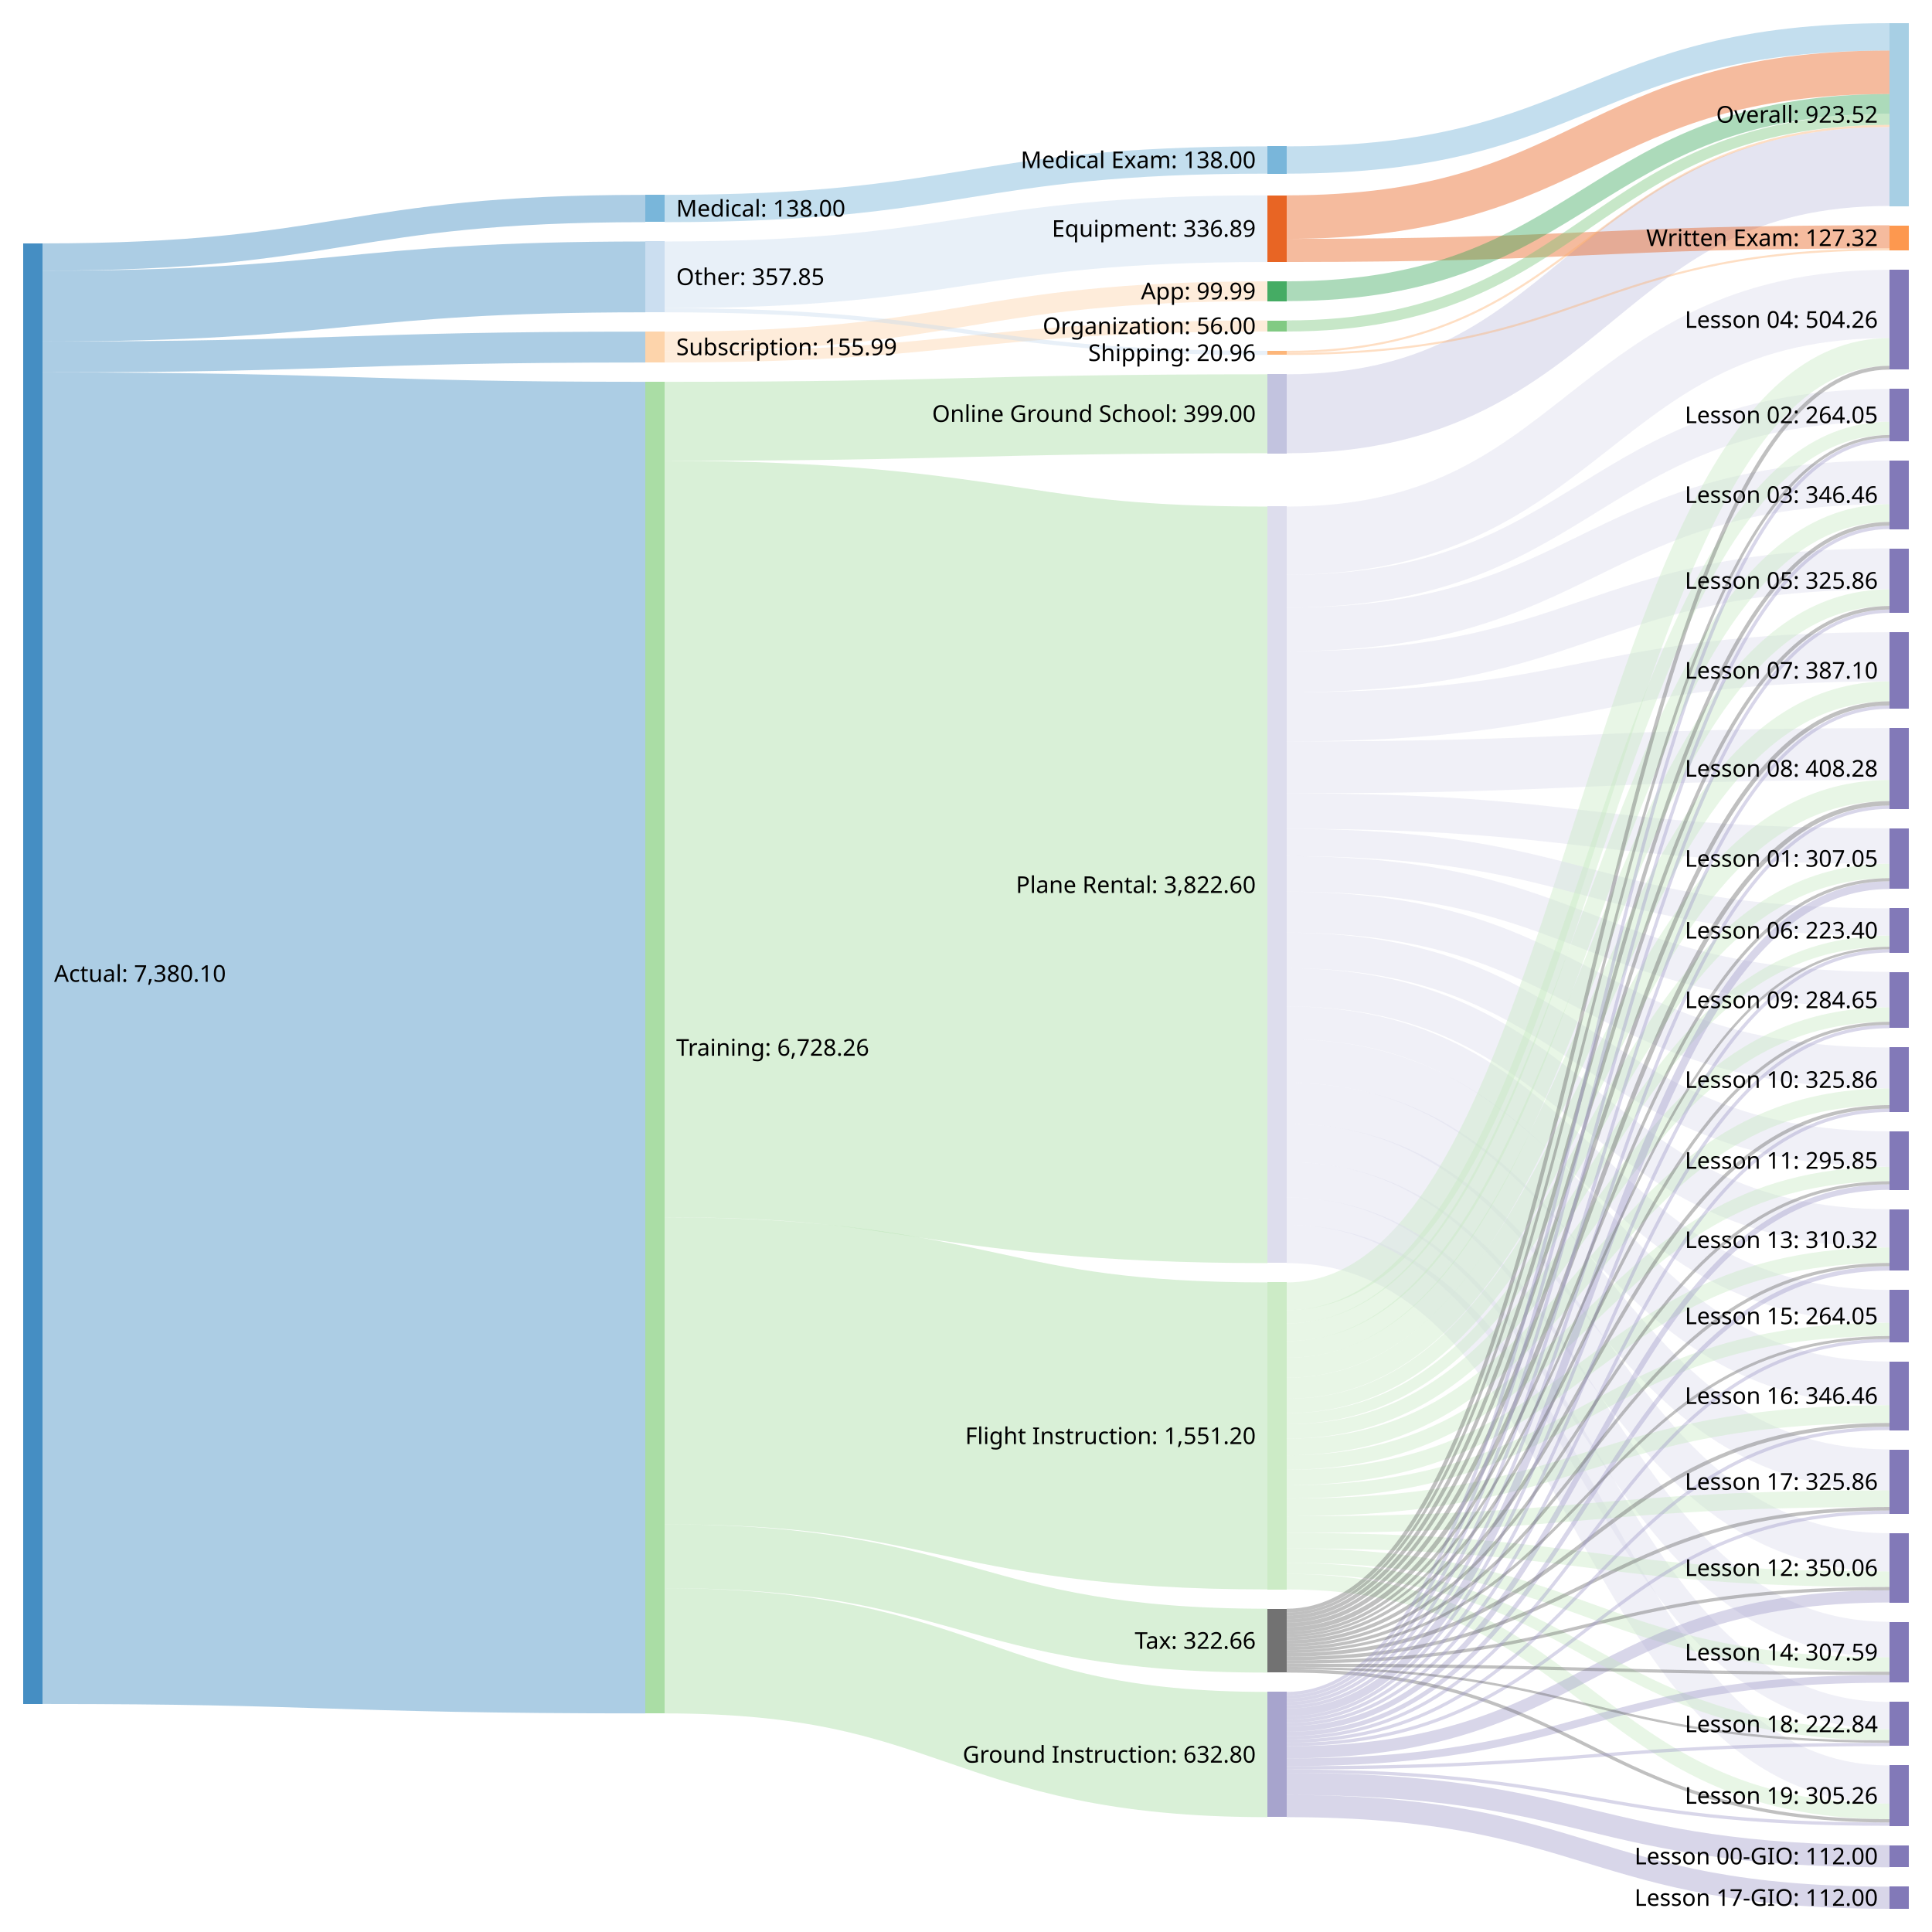
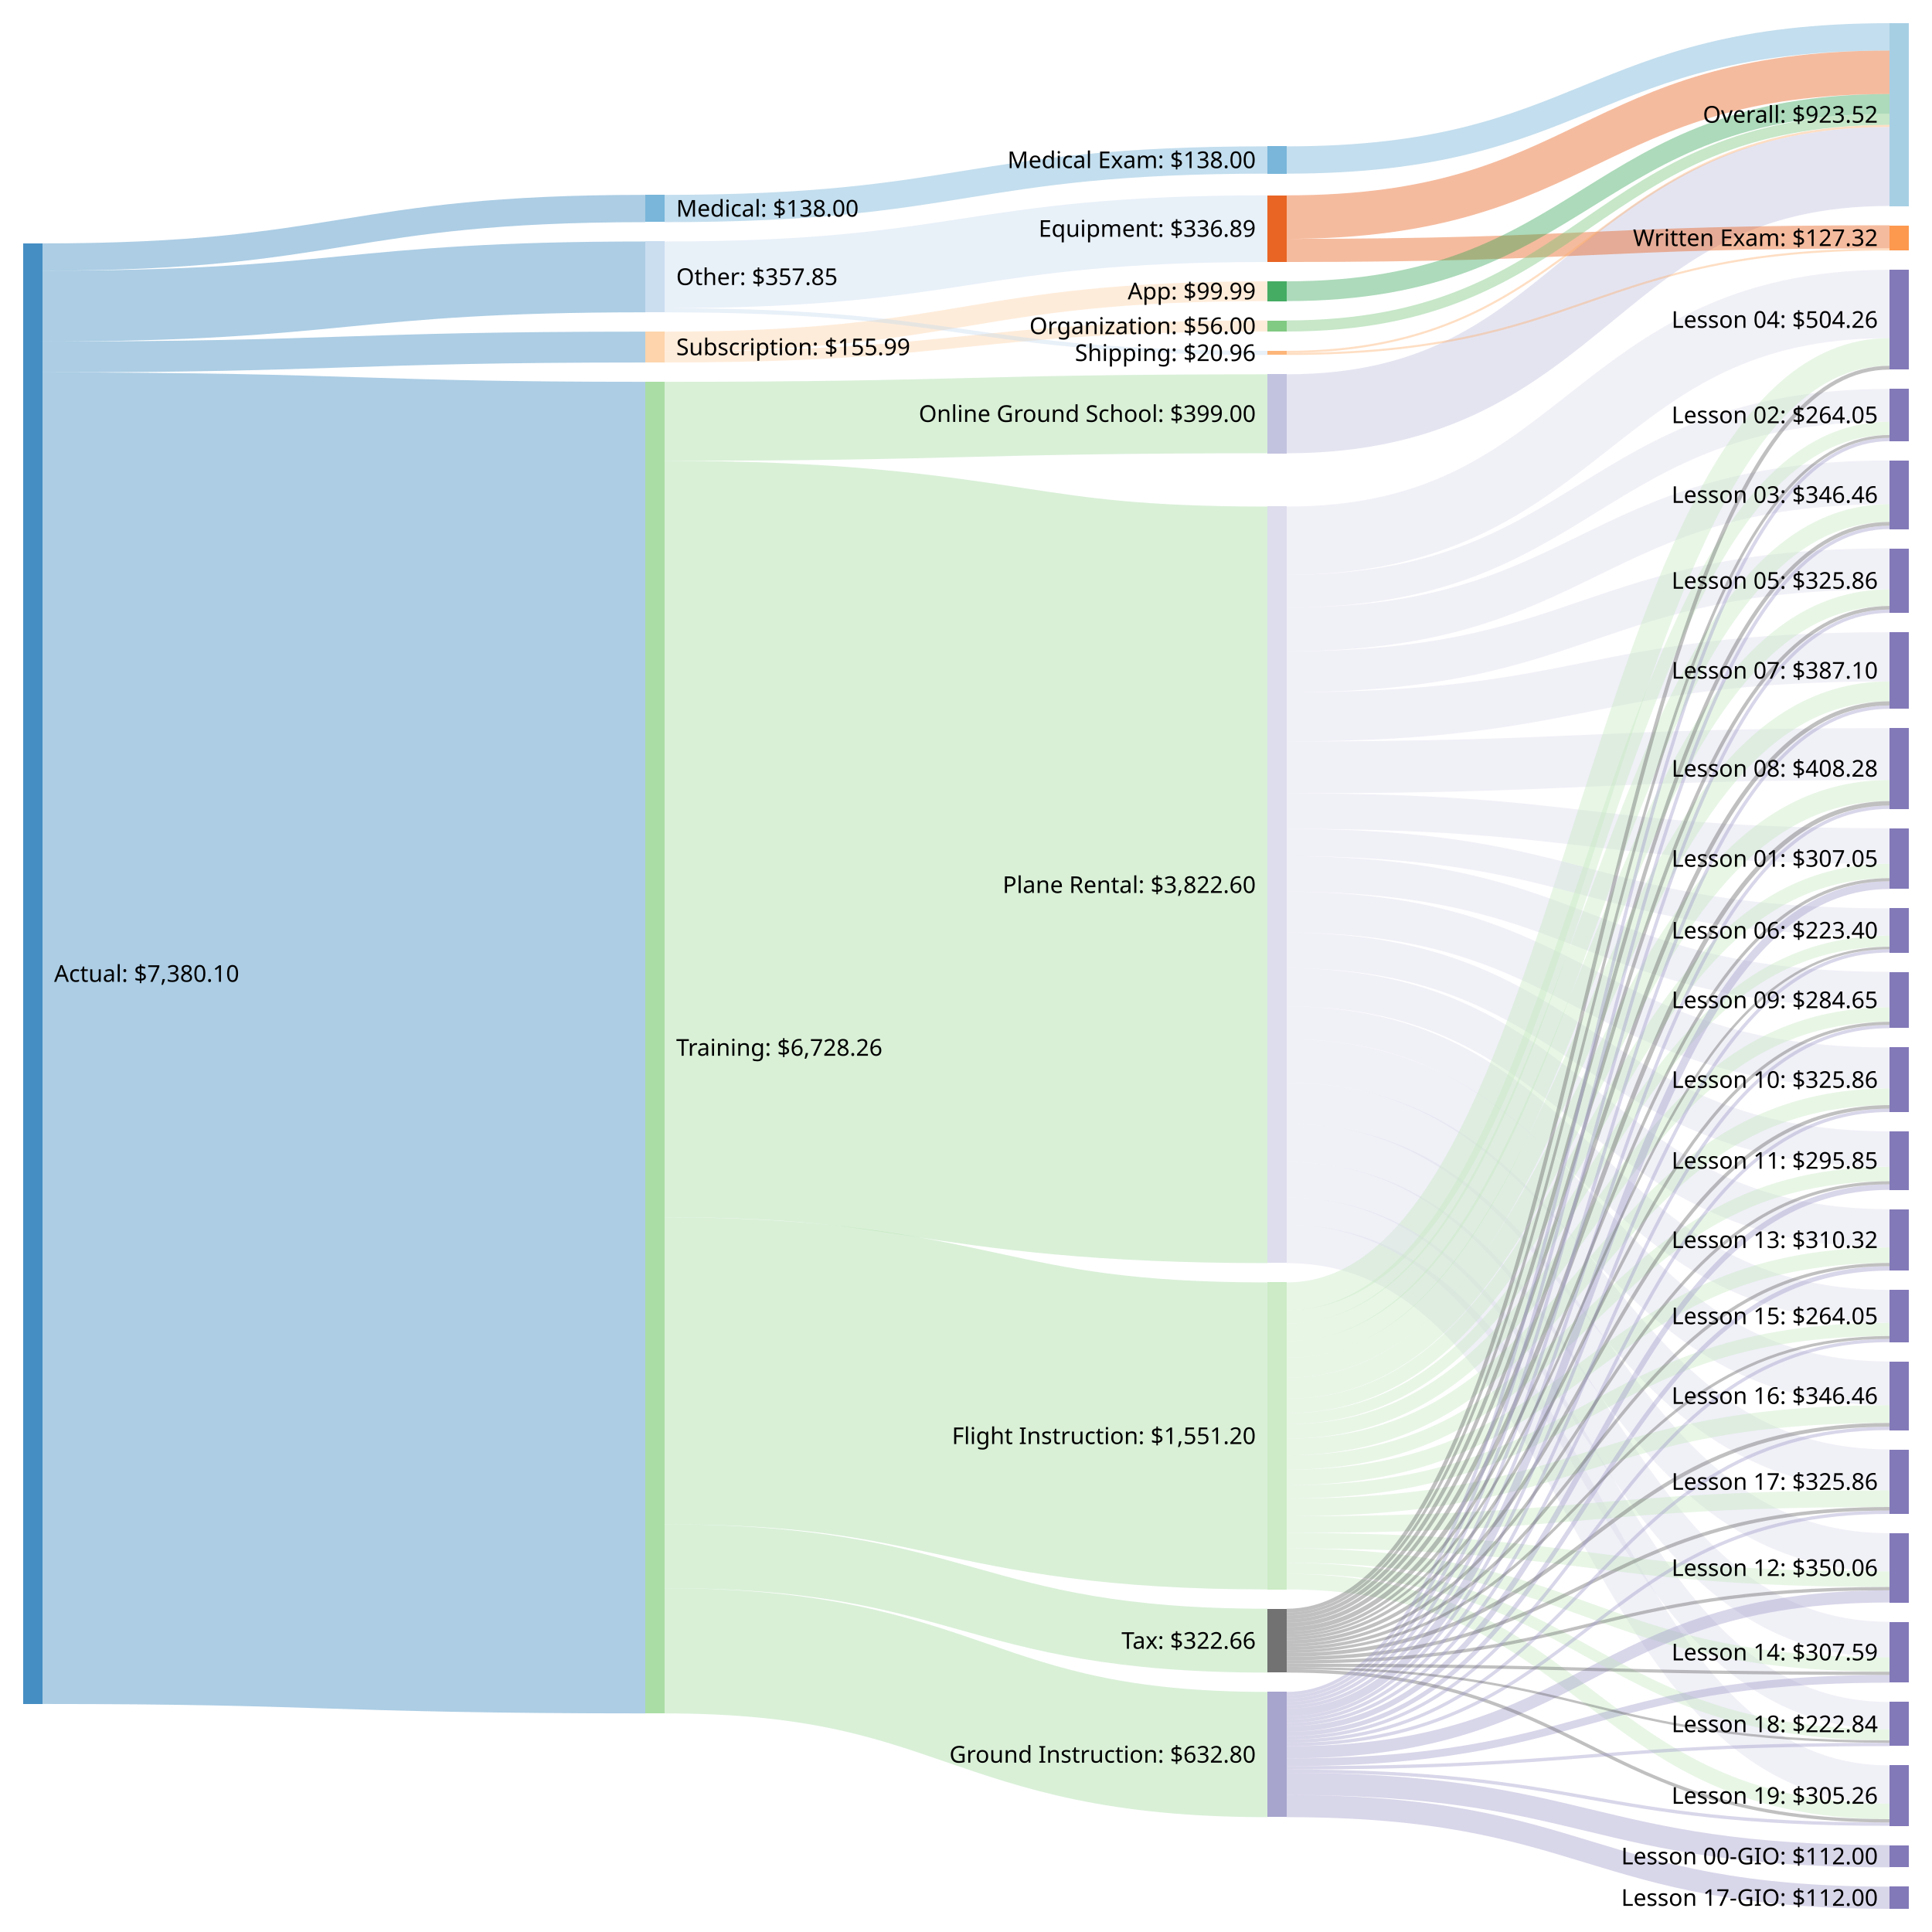
<svg xmlns="http://www.w3.org/2000/svg" id="sankey_svg" height="1000" width="1000" version="1.1">
  <g>
    <rect width="100%" height="100%" fill="rgb(255, 255, 255)" />
    <g transform="translate(12,12)">
      <g>
        <path class="link" d="M10,525.364C166,525.364 166,530.242 322,530.242" style="fill: none; stroke-width: 689.227; stroke: rgb(49, 130, 189); stroke-opacity: 0.4;" />
        <path class="link" d="M332,422.291C488,422.291 488,445.988 644,445.988" style="fill: none; stroke-width: 391.578; stroke: rgb(161, 217, 155); stroke-opacity: 0.4;" />
        <path class="link" d="M332,697.53C488,697.53 488,731.228 644,731.228" style="fill: none; stroke-width: 158.901; stroke: rgb(161, 217, 155); stroke-opacity: 0.4;" />
        <path class="link" d="M332,842.445C488,842.445 488,896.142 644,896.142" style="fill: none; stroke-width: 64.823; stroke: rgb(161, 217, 155); stroke-opacity: 0.4;" />
        <path class="link" d="M332,206.065C488,206.065 488,202.175 644,202.175" style="fill: none; stroke-width: 40.873; stroke: rgb(161, 217, 155); stroke-opacity: 0.4;" />
        <path class="link" d="M654,202.175C810,202.175 810,74.167 966,74.167" style="fill: none; stroke-width: 40.873; stroke: rgb(188, 189, 220); stroke-opacity: 0.4;" />
        <path class="link" d="M10,146.442C166,146.442 166,131.321 322,131.321" style="fill: none; stroke-width: 36.657; stroke: rgb(49, 130, 189); stroke-opacity: 0.4;" />
        <path class="link" d="M654,267.869C810,267.869 810,145.316 966,145.316" style="fill: none; stroke-width: 35.341; stroke: rgb(218, 218, 235); stroke-opacity: 0.4;" />
        <path class="link" d="M332,130.248C488,130.248 488,106.357 644,106.357" style="fill: none; stroke-width: 34.51; stroke: rgb(198, 219, 239); stroke-opacity: 0.4;" />
        <path class="link" d="M332,793.507C488,793.507 488,837.204 644,837.204" style="fill: none; stroke-width: 33.053; stroke: rgb(161, 217, 155); stroke-opacity: 0.4;" />
        <path class="link" d="M654,385.201C810,385.201 810,378.303 966,378.303" style="fill: none; stroke-width: 26.859; stroke: rgb(218, 218, 235); stroke-opacity: 0.4;" />
        <path class="link" d="M654,359.049C810,359.049 810,327.943 966,327.943" style="fill: none; stroke-width: 25.445; stroke: rgb(218, 218, 235); stroke-opacity: 0.4;" />
        <path class="link" d="M654,313.813C810,313.813 810,237.659 966,237.659" style="fill: none; stroke-width: 22.618; stroke: rgb(218, 218, 235); stroke-opacity: 0.4;" />
        <path class="link" d="M654,537.168C810,537.168 810,704.027 966,704.027" style="fill: none; stroke-width: 22.618; stroke: rgb(218, 218, 235); stroke-opacity: 0.4;" />
        <path class="link" d="M654,100.37C810,100.37 810,25.404 966,25.404" style="fill: none; stroke-width: 22.535; stroke: rgb(230, 85, 13); stroke-opacity: 0.4;" />
        <path class="link" d="M654,335.724C810,335.724 810,282.442 966,282.442" style="fill: none; stroke-width: 21.205; stroke: rgb(218, 218, 235); stroke-opacity: 0.4;" />
        <path class="link" d="M654,460.124C810,460.124 810,540.796 966,540.796" style="fill: none; stroke-width: 21.205; stroke: rgb(218, 218, 235); stroke-opacity: 0.4;" />
        <path class="link" d="M654,559.079C810,559.079 810,748.811 966,748.811" style="fill: none; stroke-width: 21.205; stroke: rgb(218, 218, 235); stroke-opacity: 0.4;" />
        <path class="link" d="M654,579.577C810,579.577 810,791.484 966,791.484" style="fill: none; stroke-width: 19.791; stroke: rgb(218, 218, 235); stroke-opacity: 0.4;" />
        <path class="link" d="M654,498.999C810,498.999 810,623.776 966,623.776" style="fill: none; stroke-width: 19.791; stroke: rgb(218, 218, 235); stroke-opacity: 0.4;" />
        <path class="link" d="M654,631.881C810,631.881 810,911.679 966,911.679" style="fill: none; stroke-width: 19.791; stroke: rgb(218, 218, 235); stroke-opacity: 0.4;" />
        <path class="link" d="M654,407.82C810,407.82 810,425.886 966,425.886" style="fill: none; stroke-width: 18.377; stroke: rgb(218, 218, 235); stroke-opacity: 0.4;" />
        <path class="link" d="M654,440.333C810,440.333 810,500.224 966,500.224" style="fill: none; stroke-width: 18.377; stroke: rgb(218, 218, 235); stroke-opacity: 0.4;" />
        <path class="link" d="M654,479.915C810,479.915 810,582.763 966,582.763" style="fill: none; stroke-width: 18.377; stroke: rgb(218, 218, 235); stroke-opacity: 0.4;" />
        <path class="link" d="M654,598.661C810,598.661 810,836.637 966,836.637" style="fill: none; stroke-width: 18.377; stroke: rgb(218, 218, 235); stroke-opacity: 0.4;" />
        <path class="link" d="M654,294.022C810,294.022 810,197.783 966,197.783" style="fill: none; stroke-width: 16.964; stroke: rgb(218, 218, 235); stroke-opacity: 0.4;" />
        <path class="link" d="M654,517.377C810,517.377 810,664.151 966,664.151" style="fill: none; stroke-width: 16.964; stroke: rgb(218, 218, 235); stroke-opacity: 0.4;" />
        <path class="link" d="M10,172.76C166,172.76 166,167.639 322,167.639" style="fill: none; stroke-width: 15.979; stroke: rgb(49, 130, 189); stroke-opacity: 0.4;" />
        <path class="link" d="M654,658.948C810,658.948 810,170.157 966,170.157" style="fill: none; stroke-width: 14.341; stroke: rgb(199, 233, 192); stroke-opacity: 0.4;" />
        <path class="link" d="M10,121.045C166,121.045 166,95.924 322,95.924" style="fill: none; stroke-width: 14.136; stroke: rgb(49, 130, 189); stroke-opacity: 0.4;" />
        <path class="link" d="M332,95.924C488,95.924 488,70.812 644,70.812" style="fill: none; stroke-width: 14.136; stroke: rgb(107, 174, 214); stroke-opacity: 0.4;" />
        <path class="link" d="M654,70.812C810,70.812 810,7.068 966,7.068" style="fill: none; stroke-width: 14.136; stroke: rgb(107, 174, 214); stroke-opacity: 0.4;" />
        <path class="link" d="M654,424.077C810,424.077 810,465.219 966,465.219" style="fill: none; stroke-width: 14.136; stroke: rgb(218, 218, 235); stroke-opacity: 0.4;" />
        <path class="link" d="M654,614.918C810,614.918 810,876.025 966,876.025" style="fill: none; stroke-width: 14.136; stroke: rgb(218, 218, 235); stroke-opacity: 0.4;" />
        <path class="link" d="M654,117.625C810,117.625 810,110.591 966,110.591" style="fill: none; stroke-width: 11.975; stroke: rgb(230, 85, 13); stroke-opacity: 0.4;" />
        <path class="link" d="M654,911.344C810,911.344 810,948.79 966,948.79" style="fill: none; stroke-width: 11.473; stroke: rgb(158, 154, 200); stroke-opacity: 0.4;" />
        <path class="link" d="M654,922.817C810,922.817 810,970.263 966,970.263" style="fill: none; stroke-width: 11.473; stroke: rgb(158, 154, 200); stroke-opacity: 0.4;" />
        <path class="link" d="M654,706.561C810,706.561 810,397.183 966,397.183" style="fill: none; stroke-width: 10.899; stroke: rgb(199, 233, 192); stroke-opacity: 0.4;" />
        <path class="link" d="M654,695.948C810,695.948 810,345.829 966,345.829" style="fill: none; stroke-width: 10.326; stroke: rgb(199, 233, 192); stroke-opacity: 0.4;" />
        <path class="link" d="M332,164.771C488,164.771 488,138.734 644,138.734" style="fill: none; stroke-width: 10.243; stroke: rgb(253, 208, 162); stroke-opacity: 0.4;" />
        <path class="link" d="M654,138.734C810,138.734 810,41.793 966,41.793" style="fill: none; stroke-width: 10.243; stroke: rgb(49, 163, 84); stroke-opacity: 0.4;" />
        <path class="link" d="M654,677.591C810,677.591 810,253.557 966,253.557" style="fill: none; stroke-width: 9.178; stroke: rgb(199, 233, 192); stroke-opacity: 0.4;" />
        <path class="link" d="M654,768.228C810,768.228 810,719.925 966,719.925" style="fill: none; stroke-width: 9.178; stroke: rgb(199, 233, 192); stroke-opacity: 0.4;" />
        <path class="link" d="M654,686.483C810,686.483 810,297.347 966,297.347" style="fill: none; stroke-width: 8.605; stroke: rgb(199, 233, 192); stroke-opacity: 0.4;" />
        <path class="link" d="M654,736.964C810,736.964 810,555.701 966,555.701" style="fill: none; stroke-width: 8.605; stroke: rgb(199, 233, 192); stroke-opacity: 0.4;" />
        <path class="link" d="M654,777.12C810,777.12 810,763.715 966,763.715" style="fill: none; stroke-width: 8.605; stroke: rgb(199, 233, 192); stroke-opacity: 0.4;" />
        <path class="link" d="M654,785.438C810,785.438 810,805.395 966,805.395" style="fill: none; stroke-width: 8.031; stroke: rgb(199, 233, 192); stroke-opacity: 0.4;" />
        <path class="link" d="M654,752.74C810,752.74 810,637.687 966,637.687" style="fill: none; stroke-width: 8.031; stroke: rgb(199, 233, 192); stroke-opacity: 0.4;" />
        <path class="link" d="M654,806.663C810,806.663 810,925.59 966,925.59" style="fill: none; stroke-width: 8.031; stroke: rgb(199, 233, 192); stroke-opacity: 0.4;" />
        <path class="link" d="M654,715.739C810,715.739 810,438.803 966,438.803" style="fill: none; stroke-width: 7.457; stroke: rgb(199, 233, 192); stroke-opacity: 0.4;" />
        <path class="link" d="M654,728.933C810,728.933 810,513.141 966,513.141" style="fill: none; stroke-width: 7.457; stroke: rgb(199, 233, 192); stroke-opacity: 0.4;" />
        <path class="link" d="M654,744.995C810,744.995 810,595.68 966,595.68" style="fill: none; stroke-width: 7.457; stroke: rgb(199, 233, 192); stroke-opacity: 0.4;" />
        <path class="link" d="M654,793.182C810,793.182 810,849.554 966,849.554" style="fill: none; stroke-width: 7.457; stroke: rgb(199, 233, 192); stroke-opacity: 0.4;" />
        <path class="link" d="M654,669.56C810,669.56 810,209.706 966,209.706" style="fill: none; stroke-width: 6.884; stroke: rgb(199, 233, 192); stroke-opacity: 0.4;" />
        <path class="link" d="M654,760.197C810,760.197 810,676.075 966,676.075" style="fill: none; stroke-width: 6.884; stroke: rgb(199, 233, 192); stroke-opacity: 0.4;" />
        <path class="link" d="M654,894.995C810,894.995 810,814.293 966,814.293" style="fill: none; stroke-width: 6.31; stroke: rgb(158, 154, 200); stroke-opacity: 0.4;" />
        <path class="link" d="M332,172.761C488,172.761 488,156.723 644,156.723" style="fill: none; stroke-width: 5.737; stroke: rgb(253, 208, 162); stroke-opacity: 0.4;" />
        <path class="link" d="M654,156.723C810,156.723 810,49.783 966,49.783" style="fill: none; stroke-width: 5.737; stroke: rgb(116, 196, 118); stroke-opacity: 0.4;" />
        <path class="link" d="M654,722.336C810,722.336 810,475.155 966,475.155" style="fill: none; stroke-width: 5.737; stroke: rgb(199, 233, 192); stroke-opacity: 0.4;" />
        <path class="link" d="M654,799.779C810,799.779 810,885.961 966,885.961" style="fill: none; stroke-width: 5.737; stroke: rgb(199, 233, 192); stroke-opacity: 0.4;" />
        <path class="link" d="M654,874.343C810,874.343 810,446.143 966,446.143" style="fill: none; stroke-width: 4.016; stroke: rgb(158, 154, 200); stroke-opacity: 0.4;" />
        <path class="link" d="M654,900.158C810,900.158 810,856.949 966,856.949" style="fill: none; stroke-width: 4.016; stroke: rgb(158, 154, 200); stroke-opacity: 0.4;" />
        <path class="link" d="M654,882.948C810,882.948 810,602.446 966,602.446" style="fill: none; stroke-width: 2.868; stroke: rgb(158, 154, 200); stroke-opacity: 0.4;" />
        <path class="link" d="M654,831.288C810,831.288 810,403.804 966,403.804" style="fill: none; stroke-width: 2.344; stroke: rgb(99, 99, 99); stroke-opacity: 0.4;" />
        <path class="link" d="M654,885.529C810,885.529 810,644.522 966,644.522" style="fill: none; stroke-width: 2.295; stroke: rgb(158, 154, 200); stroke-opacity: 0.4;" />
        <path class="link" d="M654,829.035C810,829.035 810,352.072 966,352.072" style="fill: none; stroke-width: 2.161; stroke: rgb(99, 99, 99); stroke-opacity: 0.4;" />
        <path class="link" d="M332,148.576C488,148.576 488,170.665 644,170.665" style="fill: none; stroke-width: 2.147; stroke: rgb(198, 219, 239); stroke-opacity: 0.4;" />
        <path class="link" d="M654,825.118C810,825.118 810,259.133 966,259.133" style="fill: none; stroke-width: 1.973; stroke: rgb(99, 99, 99); stroke-opacity: 0.4;" />
        <path class="link" d="M654,821.665C810,821.665 810,178.314 966,178.314" style="fill: none; stroke-width: 1.973; stroke: rgb(99, 99, 99); stroke-opacity: 0.4;" />
        <path class="link" d="M654,844.548C810,844.548 810,725.501 966,725.501" style="fill: none; stroke-width: 1.973; stroke: rgb(99, 99, 99); stroke-opacity: 0.4;" />
        <path class="link" d="M654,827.029C810,827.029 810,302.574 966,302.574" style="fill: none; stroke-width: 1.85; stroke: rgb(99, 99, 99); stroke-opacity: 0.4;" />
        <path class="link" d="M654,837.882C810,837.882 810,560.928 966,560.928" style="fill: none; stroke-width: 1.85; stroke: rgb(99, 99, 99); stroke-opacity: 0.4;" />
        <path class="link" d="M654,846.46C810,846.46 810,768.943 966,768.943" style="fill: none; stroke-width: 1.85; stroke: rgb(99, 99, 99); stroke-opacity: 0.4;" />
        <path class="link" d="M654,848.248C810,848.248 810,810.274 966,810.274" style="fill: none; stroke-width: 1.727; stroke: rgb(99, 99, 99); stroke-opacity: 0.4;" />
        <path class="link" d="M654,852.867C810,852.867 810,930.469 966,930.469" style="fill: none; stroke-width: 1.727; stroke: rgb(99, 99, 99); stroke-opacity: 0.4;" />
        <path class="link" d="M654,864.591C810,864.591 810,215.489 966,215.489" style="fill: none; stroke-width: 1.721; stroke: rgb(158, 154, 200); stroke-opacity: 0.4;" />
        <path class="link" d="M654,866.312C810,866.312 810,260.979 966,260.979" style="fill: none; stroke-width: 1.721; stroke: rgb(158, 154, 200); stroke-opacity: 0.4;" />
        <path class="link" d="M654,868.033C810,868.033 810,304.36 966,304.36" style="fill: none; stroke-width: 1.721; stroke: rgb(158, 154, 200); stroke-opacity: 0.4;" />
        <path class="link" d="M654,877.212C810,877.212 810,480.175 966,480.175" style="fill: none; stroke-width: 1.721; stroke: rgb(158, 154, 200); stroke-opacity: 0.4;" />
        <path class="link" d="M654,869.754C810,869.754 810,354.013 966,354.013" style="fill: none; stroke-width: 1.721; stroke: rgb(158, 154, 200); stroke-opacity: 0.4;" />
        <path class="link" d="M654,871.475C810,871.475 810,405.837 966,405.837" style="fill: none; stroke-width: 1.721; stroke: rgb(158, 154, 200); stroke-opacity: 0.4;" />
        <path class="link" d="M654,878.933C810,878.933 810,519.334 966,519.334" style="fill: none; stroke-width: 1.721; stroke: rgb(158, 154, 200); stroke-opacity: 0.4;" />
        <path class="link" d="M654,880.653C810,880.653 810,562.714 966,562.714" style="fill: none; stroke-width: 1.721; stroke: rgb(158, 154, 200); stroke-opacity: 0.4;" />
        <path class="link" d="M654,887.537C810,887.537 810,681.857 966,681.857" style="fill: none; stroke-width: 1.721; stroke: rgb(158, 154, 200); stroke-opacity: 0.4;" />
        <path class="link" d="M654,889.258C810,889.258 810,727.348 966,727.348" style="fill: none; stroke-width: 1.721; stroke: rgb(158, 154, 200); stroke-opacity: 0.4;" />
        <path class="link" d="M654,890.979C810,890.979 810,770.728 966,770.728" style="fill: none; stroke-width: 1.721; stroke: rgb(158, 154, 200); stroke-opacity: 0.4;" />
        <path class="link" d="M654,903.026C810,903.026 810,890.923 966,890.923" style="fill: none; stroke-width: 1.721; stroke: rgb(158, 154, 200); stroke-opacity: 0.4;" />
        <path class="link" d="M654,904.747C810,904.747 810,932.193 966,932.193" style="fill: none; stroke-width: 1.721; stroke: rgb(158, 154, 200); stroke-opacity: 0.4;" />
        <path class="link" d="M654,841.246C810,841.246 810,642.539 966,642.539" style="fill: none; stroke-width: 1.672; stroke: rgb(99, 99, 99); stroke-opacity: 0.4;" />
        <path class="link" d="M654,849.941C810,849.941 810,854.112 966,854.112" style="fill: none; stroke-width: 1.658; stroke: rgb(99, 99, 99); stroke-opacity: 0.4;" />
        <path class="link" d="M654,833.261C810,833.261 810,443.333 966,443.333" style="fill: none; stroke-width: 1.603; stroke: rgb(99, 99, 99); stroke-opacity: 0.4;" />
        <path class="link" d="M654,836.155C810,836.155 810,517.672 966,517.672" style="fill: none; stroke-width: 1.603; stroke: rgb(99, 99, 99); stroke-opacity: 0.4;" />
        <path class="link" d="M654,839.608C810,839.608 810,600.211 966,600.211" style="fill: none; stroke-width: 1.603; stroke: rgb(99, 99, 99); stroke-opacity: 0.4;" />
        <path class="link" d="M654,823.391C810,823.391 810,213.888 966,213.888" style="fill: none; stroke-width: 1.48; stroke: rgb(99, 99, 99); stroke-opacity: 0.4;" />
        <path class="link" d="M654,842.822C810,842.822 810,680.257 966,680.257" style="fill: none; stroke-width: 1.48; stroke: rgb(99, 99, 99); stroke-opacity: 0.4;" />
        <path class="link" d="M654,834.708C810,834.708 810,478.669 966,478.669" style="fill: none; stroke-width: 1.291; stroke: rgb(99, 99, 99); stroke-opacity: 0.4;" />
        <path class="link" d="M654,851.387C810,851.387 810,889.446 966,889.446" style="fill: none; stroke-width: 1.233; stroke: rgb(99, 99, 99); stroke-opacity: 0.4;" />
        <path class="link" d="M654,170.131C810,170.131 810,53.191 966,53.191" style="fill: none; stroke-width: 1.08; stroke: rgb(253, 174, 107); stroke-opacity: 0.4;" />
        <path class="link" d="M654,171.205C810,171.205 810,117.112 966,117.112" style="fill: none; stroke-width: 1.067; stroke: rgb(253, 174, 107); stroke-opacity: 0.4;" />
      </g>
      <g>
        <g class="node" transform="translate(0,113.9771)">
          <rect height="756" width="10" id="r0" shape-rendering="crispEdges" style="fill: rgb(49, 130, 189); fill-opacity: 0.9; stroke-width: 0; stroke: rgb(24, 63, 92);" />
-           <text x="16" y="378" dy=".35em" text-anchor="start" style="stroke-width: 0; font-family: sans-serif; font-size: 12px; font-weight: 400; fill: rgb(0, 0, 0);">Actual: 7,380.10</text>
+           <text x="16" y="378" dy=".35em" text-anchor="start" style="stroke-width: 0; font-family: sans-serif; font-size: 12px; font-weight: 400; fill: rgb(0, 0, 0);">Actual: $7,380.10</text>
        </g>
        <g class="node" transform="translate(322,88.85602)">
          <rect height="14.136" width="10" id="r1" shape-rendering="crispEdges" style="fill: rgb(107, 174, 214); fill-opacity: 0.9; stroke-width: 0; stroke: rgb(52, 85, 104);" />
-           <text x="16" y="7.068" dy=".35em" text-anchor="start" style="stroke-width: 0; font-family: sans-serif; font-size: 12px; font-weight: 400; fill: rgb(0, 0, 0);">Medical: 138.00</text>
+           <text x="16" y="7.068" dy=".35em" text-anchor="start" style="stroke-width: 0; font-family: sans-serif; font-size: 12px; font-weight: 400; fill: rgb(0, 0, 0);">Medical: $138.00</text>
        </g>
        <g class="node" transform="translate(644,63.74354)">
          <rect height="14.136" width="10" id="r2" shape-rendering="crispEdges" style="fill: rgb(107, 174, 214); fill-opacity: 0.9; stroke-width: 0; stroke: rgb(52, 85, 104);" />
-           <text x="-6" y="7.068" dy=".35em" text-anchor="end" style="stroke-width: 0; font-family: sans-serif; font-size: 12px; font-weight: 400; fill: rgb(0, 0, 0);">Medical Exam: 138.00</text>
+           <text x="-6" y="7.068" dy=".35em" text-anchor="end" style="stroke-width: 0; font-family: sans-serif; font-size: 12px; font-weight: 400; fill: rgb(0, 0, 0);">Medical Exam: $138.00</text>
        </g>
        <g class="node" transform="translate(966,7.105427357601002e-14)">
          <rect height="94.603" width="10" id="r3" shape-rendering="crispEdges" style="fill: rgb(158, 202, 225); fill-opacity: 0.9; stroke-width: 0; stroke: rgb(77, 98, 110);" />
-           <text x="-6" y="47.302" dy=".35em" text-anchor="end" style="stroke-width: 0; font-family: sans-serif; font-size: 12px; font-weight: 400; fill: rgb(0, 0, 0);">Overall: 923.52</text>
+           <text x="-6" y="47.302" dy=".35em" text-anchor="end" style="stroke-width: 0; font-family: sans-serif; font-size: 12px; font-weight: 400; fill: rgb(0, 0, 0);">Overall: $923.52</text>
        </g>
        <g class="node" transform="translate(322,112.9924)">
          <rect height="36.657" width="10" id="r4" shape-rendering="crispEdges" style="fill: rgb(198, 219, 239); fill-opacity: 0.9; stroke-width: 0; stroke: rgb(97, 107, 117);" />
-           <text x="16" y="18.329" dy=".35em" text-anchor="start" style="stroke-width: 0; font-family: sans-serif; font-size: 12px; font-weight: 400; fill: rgb(0, 0, 0);">Other: 357.85</text>
+           <text x="16" y="18.329" dy=".35em" text-anchor="start" style="stroke-width: 0; font-family: sans-serif; font-size: 12px; font-weight: 400; fill: rgb(0, 0, 0);">Other: $357.85</text>
        </g>
        <g class="node" transform="translate(644,89.10215)">
          <rect height="34.51" width="10" id="r5" shape-rendering="crispEdges" style="fill: rgb(230, 85, 13); fill-opacity: 0.9; stroke-width: 0; stroke: rgb(112, 41, 6);" />
-           <text x="-6" y="17.255" dy=".35em" text-anchor="end" style="stroke-width: 0; font-family: sans-serif; font-size: 12px; font-weight: 400; fill: rgb(0, 0, 0);">Equipment: 336.89</text>
+           <text x="-6" y="17.255" dy=".35em" text-anchor="end" style="stroke-width: 0; font-family: sans-serif; font-size: 12px; font-weight: 400; fill: rgb(0, 0, 0);">Equipment: $336.89</text>
        </g>
        <g class="node" transform="translate(966,104.6032)">
          <rect height="13.042" width="10" id="r6" shape-rendering="crispEdges" style="fill: rgb(253, 141, 60); fill-opacity: 0.9; stroke-width: 0; stroke: rgb(123, 69, 29);" />
-           <text x="-6" y="6.521" dy=".35em" text-anchor="end" style="stroke-width: 0; font-family: sans-serif; font-size: 12px; font-weight: 400; fill: rgb(0, 0, 0);">Written Exam: 127.32</text>
+           <text x="-6" y="6.521" dy=".35em" text-anchor="end" style="stroke-width: 0; font-family: sans-serif; font-size: 12px; font-weight: 400; fill: rgb(0, 0, 0);">Written Exam: $127.32</text>
        </g>
        <g class="node" transform="translate(644,169.5916)">
          <rect height="2.147" width="10" id="r7" shape-rendering="crispEdges" style="fill: rgb(253, 174, 107); fill-opacity: 0.9; stroke-width: 0; stroke: rgb(123, 85, 52);" />
-           <text x="-6" y="1.074" dy=".35em" text-anchor="end" style="stroke-width: 0; font-family: sans-serif; font-size: 12px; font-weight: 400; fill: rgb(0, 0, 0);">Shipping: 20.96</text>
+           <text x="-6" y="1.074" dy=".35em" text-anchor="end" style="stroke-width: 0; font-family: sans-serif; font-size: 12px; font-weight: 400; fill: rgb(0, 0, 0);">Shipping: $20.96</text>
        </g>
        <g class="node" transform="translate(322,159.6497)">
          <rect height="15.979" width="10" id="r8" shape-rendering="crispEdges" style="fill: rgb(253, 208, 162); fill-opacity: 0.9; stroke-width: 0; stroke: rgb(123, 101, 79);" />
-           <text x="16" y="7.99" dy=".35em" text-anchor="start" style="stroke-width: 0; font-family: sans-serif; font-size: 12px; font-weight: 400; fill: rgb(0, 0, 0);">Subscription: 155.99</text>
+           <text x="16" y="7.99" dy=".35em" text-anchor="start" style="stroke-width: 0; font-family: sans-serif; font-size: 12px; font-weight: 400; fill: rgb(0, 0, 0);">Subscription: $155.99</text>
        </g>
        <g class="node" transform="translate(644,133.6124)">
          <rect height="10.243" width="10" id="r9" shape-rendering="crispEdges" style="fill: rgb(49, 163, 84); fill-opacity: 0.9; stroke-width: 0; stroke: rgb(24, 79, 41);" />
-           <text x="-6" y="5.121" dy=".35em" text-anchor="end" style="stroke-width: 0; font-family: sans-serif; font-size: 12px; font-weight: 400; fill: rgb(0, 0, 0);">App: 99.99</text>
+           <text x="-6" y="5.121" dy=".35em" text-anchor="end" style="stroke-width: 0; font-family: sans-serif; font-size: 12px; font-weight: 400; fill: rgb(0, 0, 0);">App: $99.99</text>
        </g>
        <g class="node" transform="translate(644,153.8551)">
          <rect height="5.737" width="10" id="r10" shape-rendering="crispEdges" style="fill: rgb(116, 196, 118); fill-opacity: 0.9; stroke-width: 0; stroke: rgb(56, 96, 57);" />
-           <text x="-6" y="2.868" dy=".35em" text-anchor="end" style="stroke-width: 0; font-family: sans-serif; font-size: 12px; font-weight: 400; fill: rgb(0, 0, 0);">Organization: 56.00</text>
+           <text x="-6" y="2.868" dy=".35em" text-anchor="end" style="stroke-width: 0; font-family: sans-serif; font-size: 12px; font-weight: 400; fill: rgb(0, 0, 0);">Organization: $56.00</text>
        </g>
        <g class="node" transform="translate(322,185.629)">
          <rect height="689.227" width="10" id="r11" shape-rendering="crispEdges" style="fill: rgb(161, 217, 155); fill-opacity: 0.9; stroke-width: 0; stroke: rgb(78, 106, 75);" />
-           <text x="16" y="344.614" dy=".35em" text-anchor="start" style="stroke-width: 0; font-family: sans-serif; font-size: 12px; font-weight: 400; fill: rgb(0, 0, 0);">Training: 6,728.26</text>
+           <text x="16" y="344.614" dy=".35em" text-anchor="start" style="stroke-width: 0; font-family: sans-serif; font-size: 12px; font-weight: 400; fill: rgb(0, 0, 0);">Training: $6,728.26</text>
        </g>
        <g class="node" transform="translate(644,651.777)">
          <rect height="158.901" width="10" id="r12" shape-rendering="crispEdges" style="fill: rgb(199, 233, 192); fill-opacity: 0.9; stroke-width: 0; stroke: rgb(97, 114, 94);" />
-           <text x="-6" y="79.451" dy=".35em" text-anchor="end" style="stroke-width: 0; font-family: sans-serif; font-size: 12px; font-weight: 400; fill: rgb(0, 0, 0);">Flight Instruction: 1,551.20</text>
+           <text x="-6" y="79.451" dy=".35em" text-anchor="end" style="stroke-width: 0; font-family: sans-serif; font-size: 12px; font-weight: 400; fill: rgb(0, 0, 0);">Flight Instruction: $1,551.20</text>
        </g>
        <g class="node" transform="translate(966,416.6971)">
          <rect height="31.453" width="10" id="r13" shape-rendering="crispEdges" style="fill: rgb(117, 107, 177); fill-opacity: 0.9; stroke-width: 0; stroke: rgb(57, 52, 86);" />
-           <text x="-6" y="15.727" dy=".35em" text-anchor="end" style="stroke-width: 0; font-family: sans-serif; font-size: 12px; font-weight: 400; fill: rgb(0, 0, 0);">Lesson 01: 307.05</text>
+           <text x="-6" y="15.727" dy=".35em" text-anchor="end" style="stroke-width: 0; font-family: sans-serif; font-size: 12px; font-weight: 400; fill: rgb(0, 0, 0);">Lesson 01: $307.05</text>
        </g>
        <g class="node" transform="translate(966,189.3008)">
          <rect height="27.049" width="10" id="r14" shape-rendering="crispEdges" style="fill: rgb(117, 107, 177); fill-opacity: 0.9; stroke-width: 0; stroke: rgb(57, 52, 86);" />
-           <text x="-6" y="13.524" dy=".35em" text-anchor="end" style="stroke-width: 0; font-family: sans-serif; font-size: 12px; font-weight: 400; fill: rgb(0, 0, 0);">Lesson 02: 264.05</text>
+           <text x="-6" y="13.524" dy=".35em" text-anchor="end" style="stroke-width: 0; font-family: sans-serif; font-size: 12px; font-weight: 400; fill: rgb(0, 0, 0);">Lesson 02: $264.05</text>
        </g>
        <g class="node" transform="translate(966,226.3494)">
          <rect height="35.491" width="10" id="r15" shape-rendering="crispEdges" style="fill: rgb(117, 107, 177); fill-opacity: 0.9; stroke-width: 0; stroke: rgb(57, 52, 86);" />
-           <text x="-6" y="17.745" dy=".35em" text-anchor="end" style="stroke-width: 0; font-family: sans-serif; font-size: 12px; font-weight: 400; fill: rgb(0, 0, 0);">Lesson 03: 346.46</text>
+           <text x="-6" y="17.745" dy=".35em" text-anchor="end" style="stroke-width: 0; font-family: sans-serif; font-size: 12px; font-weight: 400; fill: rgb(0, 0, 0);">Lesson 03: $346.46</text>
        </g>
        <g class="node" transform="translate(966,127.6456)">
          <rect height="51.655" width="10" id="r16" shape-rendering="crispEdges" style="fill: rgb(117, 107, 177); fill-opacity: 0.9; stroke-width: 0; stroke: rgb(57, 52, 86);" />
-           <text x="-6" y="25.828" dy=".35em" text-anchor="end" style="stroke-width: 0; font-family: sans-serif; font-size: 12px; font-weight: 400; fill: rgb(0, 0, 0);">Lesson 04: 504.26</text>
+           <text x="-6" y="25.828" dy=".35em" text-anchor="end" style="stroke-width: 0; font-family: sans-serif; font-size: 12px; font-weight: 400; fill: rgb(0, 0, 0);">Lesson 04: $504.26</text>
        </g>
        <g class="node" transform="translate(966,271.84)">
          <rect height="33.38" width="10" id="r17" shape-rendering="crispEdges" style="fill: rgb(117, 107, 177); fill-opacity: 0.9; stroke-width: 0; stroke: rgb(57, 52, 86);" />
-           <text x="-6" y="16.69" dy=".35em" text-anchor="end" style="stroke-width: 0; font-family: sans-serif; font-size: 12px; font-weight: 400; fill: rgb(0, 0, 0);">Lesson 05: 325.86</text>
+           <text x="-6" y="16.69" dy=".35em" text-anchor="end" style="stroke-width: 0; font-family: sans-serif; font-size: 12px; font-weight: 400; fill: rgb(0, 0, 0);">Lesson 05: $325.86</text>
        </g>
        <g class="node" transform="translate(966,458.1506)">
          <rect height="22.885" width="10" id="r18" shape-rendering="crispEdges" style="fill: rgb(117, 107, 177); fill-opacity: 0.9; stroke-width: 0; stroke: rgb(57, 52, 86);" />
-           <text x="-6" y="11.442" dy=".35em" text-anchor="end" style="stroke-width: 0; font-family: sans-serif; font-size: 12px; font-weight: 400; fill: rgb(0, 0, 0);">Lesson 06: 223.40</text>
+           <text x="-6" y="11.442" dy=".35em" text-anchor="end" style="stroke-width: 0; font-family: sans-serif; font-size: 12px; font-weight: 400; fill: rgb(0, 0, 0);">Lesson 06: $223.40</text>
        </g>
        <g class="node" transform="translate(966,315.2203)">
          <rect height="39.654" width="10" id="r19" shape-rendering="crispEdges" style="fill: rgb(117, 107, 177); fill-opacity: 0.9; stroke-width: 0; stroke: rgb(57, 52, 86);" />
-           <text x="-6" y="19.827" dy=".35em" text-anchor="end" style="stroke-width: 0; font-family: sans-serif; font-size: 12px; font-weight: 400; fill: rgb(0, 0, 0);">Lesson 07: 387.10</text>
+           <text x="-6" y="19.827" dy=".35em" text-anchor="end" style="stroke-width: 0; font-family: sans-serif; font-size: 12px; font-weight: 400; fill: rgb(0, 0, 0);">Lesson 07: $387.10</text>
        </g>
        <g class="node" transform="translate(966,364.8739)">
          <rect height="41.823" width="10" id="r20" shape-rendering="crispEdges" style="fill: rgb(117, 107, 177); fill-opacity: 0.9; stroke-width: 0; stroke: rgb(57, 52, 86);" />
-           <text x="-6" y="20.912" dy=".35em" text-anchor="end" style="stroke-width: 0; font-family: sans-serif; font-size: 12px; font-weight: 400; fill: rgb(0, 0, 0);">Lesson 08: 408.28</text>
+           <text x="-6" y="20.912" dy=".35em" text-anchor="end" style="stroke-width: 0; font-family: sans-serif; font-size: 12px; font-weight: 400; fill: rgb(0, 0, 0);">Lesson 08: $408.28</text>
        </g>
        <g class="node" transform="translate(966,491.0352)">
          <rect height="29.159" width="10" id="r21" shape-rendering="crispEdges" style="fill: rgb(117, 107, 177); fill-opacity: 0.9; stroke-width: 0; stroke: rgb(57, 52, 86);" />
-           <text x="-6" y="14.579" dy=".35em" text-anchor="end" style="stroke-width: 0; font-family: sans-serif; font-size: 12px; font-weight: 400; fill: rgb(0, 0, 0);">Lesson 09: 284.65</text>
+           <text x="-6" y="14.579" dy=".35em" text-anchor="end" style="stroke-width: 0; font-family: sans-serif; font-size: 12px; font-weight: 400; fill: rgb(0, 0, 0);">Lesson 09: $284.65</text>
        </g>
        <g class="node" transform="translate(966,530.1941)">
          <rect height="33.38" width="10" id="r22" shape-rendering="crispEdges" style="fill: rgb(117, 107, 177); fill-opacity: 0.9; stroke-width: 0; stroke: rgb(57, 52, 86);" />
-           <text x="-6" y="16.69" dy=".35em" text-anchor="end" style="stroke-width: 0; font-family: sans-serif; font-size: 12px; font-weight: 400; fill: rgb(0, 0, 0);">Lesson 10: 325.86</text>
+           <text x="-6" y="16.69" dy=".35em" text-anchor="end" style="stroke-width: 0; font-family: sans-serif; font-size: 12px; font-weight: 400; fill: rgb(0, 0, 0);">Lesson 10: $325.86</text>
        </g>
        <g class="node" transform="translate(966,573.5744)">
          <rect height="30.306" width="10" id="r23" shape-rendering="crispEdges" style="fill: rgb(117, 107, 177); fill-opacity: 0.9; stroke-width: 0; stroke: rgb(57, 52, 86);" />
-           <text x="-6" y="15.153" dy=".35em" text-anchor="end" style="stroke-width: 0; font-family: sans-serif; font-size: 12px; font-weight: 400; fill: rgb(0, 0, 0);">Lesson 11: 295.85</text>
+           <text x="-6" y="15.153" dy=".35em" text-anchor="end" style="stroke-width: 0; font-family: sans-serif; font-size: 12px; font-weight: 400; fill: rgb(0, 0, 0);">Lesson 11: $295.85</text>
        </g>
        <g class="node" transform="translate(966,781.5885)">
          <rect height="35.859" width="10" id="r24" shape-rendering="crispEdges" style="fill: rgb(117, 107, 177); fill-opacity: 0.9; stroke-width: 0; stroke: rgb(57, 52, 86);" />
-           <text x="-6" y="17.93" dy=".35em" text-anchor="end" style="stroke-width: 0; font-family: sans-serif; font-size: 12px; font-weight: 400; fill: rgb(0, 0, 0);">Lesson 12: 350.06</text>
+           <text x="-6" y="17.93" dy=".35em" text-anchor="end" style="stroke-width: 0; font-family: sans-serif; font-size: 12px; font-weight: 400; fill: rgb(0, 0, 0);">Lesson 12: $350.06</text>
        </g>
        <g class="node" transform="translate(966,613.8806)">
          <rect height="31.788" width="10" id="r25" shape-rendering="crispEdges" style="fill: rgb(117, 107, 177); fill-opacity: 0.9; stroke-width: 0; stroke: rgb(57, 52, 86);" />
-           <text x="-6" y="15.894" dy=".35em" text-anchor="end" style="stroke-width: 0; font-family: sans-serif; font-size: 12px; font-weight: 400; fill: rgb(0, 0, 0);">Lesson 13: 310.32</text>
+           <text x="-6" y="15.894" dy=".35em" text-anchor="end" style="stroke-width: 0; font-family: sans-serif; font-size: 12px; font-weight: 400; fill: rgb(0, 0, 0);">Lesson 13: $310.32</text>
        </g>
        <g class="node" transform="translate(966,827.4479)">
          <rect height="31.509" width="10" id="r26" shape-rendering="crispEdges" style="fill: rgb(117, 107, 177); fill-opacity: 0.9; stroke-width: 0; stroke: rgb(57, 52, 86);" />
-           <text x="-6" y="15.754" dy=".35em" text-anchor="end" style="stroke-width: 0; font-family: sans-serif; font-size: 12px; font-weight: 400; fill: rgb(0, 0, 0);">Lesson 14: 307.59</text>
+           <text x="-6" y="15.754" dy=".35em" text-anchor="end" style="stroke-width: 0; font-family: sans-serif; font-size: 12px; font-weight: 400; fill: rgb(0, 0, 0);">Lesson 14: $307.59</text>
        </g>
        <g class="node" transform="translate(966,655.669)">
          <rect height="27.049" width="10" id="r27" shape-rendering="crispEdges" style="fill: rgb(117, 107, 177); fill-opacity: 0.9; stroke-width: 0; stroke: rgb(57, 52, 86);" />
-           <text x="-6" y="13.524" dy=".35em" text-anchor="end" style="stroke-width: 0; font-family: sans-serif; font-size: 12px; font-weight: 400; fill: rgb(0, 0, 0);">Lesson 15: 264.05</text>
+           <text x="-6" y="13.524" dy=".35em" text-anchor="end" style="stroke-width: 0; font-family: sans-serif; font-size: 12px; font-weight: 400; fill: rgb(0, 0, 0);">Lesson 15: $264.05</text>
        </g>
        <g class="node" transform="translate(966,692.7177)">
          <rect height="35.491" width="10" id="r28" shape-rendering="crispEdges" style="fill: rgb(117, 107, 177); fill-opacity: 0.9; stroke-width: 0; stroke: rgb(57, 52, 86);" />
-           <text x="-6" y="17.745" dy=".35em" text-anchor="end" style="stroke-width: 0; font-family: sans-serif; font-size: 12px; font-weight: 400; fill: rgb(0, 0, 0);">Lesson 16: 346.46</text>
+           <text x="-6" y="17.745" dy=".35em" text-anchor="end" style="stroke-width: 0; font-family: sans-serif; font-size: 12px; font-weight: 400; fill: rgb(0, 0, 0);">Lesson 16: $346.46</text>
        </g>
        <g class="node" transform="translate(966,738.2082)">
          <rect height="33.38" width="10" id="r29" shape-rendering="crispEdges" style="fill: rgb(117, 107, 177); fill-opacity: 0.9; stroke-width: 0; stroke: rgb(57, 52, 86);" />
-           <text x="-6" y="16.69" dy=".35em" text-anchor="end" style="stroke-width: 0; font-family: sans-serif; font-size: 12px; font-weight: 400; fill: rgb(0, 0, 0);">Lesson 17: 325.86</text>
+           <text x="-6" y="16.69" dy=".35em" text-anchor="end" style="stroke-width: 0; font-family: sans-serif; font-size: 12px; font-weight: 400; fill: rgb(0, 0, 0);">Lesson 17: $325.86</text>
        </g>
        <g class="node" transform="translate(966,868.9567)">
          <rect height="22.827" width="10" id="r30" shape-rendering="crispEdges" style="fill: rgb(117, 107, 177); fill-opacity: 0.9; stroke-width: 0; stroke: rgb(57, 52, 86);" />
-           <text x="-6" y="11.414" dy=".35em" text-anchor="end" style="stroke-width: 0; font-family: sans-serif; font-size: 12px; font-weight: 400; fill: rgb(0, 0, 0);">Lesson 18: 222.84</text>
+           <text x="-6" y="11.414" dy=".35em" text-anchor="end" style="stroke-width: 0; font-family: sans-serif; font-size: 12px; font-weight: 400; fill: rgb(0, 0, 0);">Lesson 18: $222.84</text>
        </g>
        <g class="node" transform="translate(966,901.7839)">
          <rect height="31.27" width="10" id="r31" shape-rendering="crispEdges" style="fill: rgb(117, 107, 177); fill-opacity: 0.9; stroke-width: 0; stroke: rgb(57, 52, 86);" />
-           <text x="-6" y="15.635" dy=".35em" text-anchor="end" style="stroke-width: 0; font-family: sans-serif; font-size: 12px; font-weight: 400; fill: rgb(0, 0, 0);">Lesson 19: 305.26</text>
+           <text x="-6" y="15.635" dy=".35em" text-anchor="end" style="stroke-width: 0; font-family: sans-serif; font-size: 12px; font-weight: 400; fill: rgb(0, 0, 0);">Lesson 19: $305.26</text>
        </g>
        <g class="node" transform="translate(644,863.7308)">
          <rect height="64.823" width="10" id="r32" shape-rendering="crispEdges" style="fill: rgb(158, 154, 200); fill-opacity: 0.9; stroke-width: 0; stroke: rgb(77, 75, 97);" />
-           <text x="-6" y="32.411" dy=".35em" text-anchor="end" style="stroke-width: 0; font-family: sans-serif; font-size: 12px; font-weight: 400; fill: rgb(0, 0, 0);">Ground Instruction: 632.80</text>
+           <text x="-6" y="32.411" dy=".35em" text-anchor="end" style="stroke-width: 0; font-family: sans-serif; font-size: 12px; font-weight: 400; fill: rgb(0, 0, 0);">Ground Instruction: $632.80</text>
        </g>
        <g class="node" transform="translate(966,943.054)">
          <rect height="11.473" width="10" id="r33" shape-rendering="crispEdges" style="fill: rgb(117, 107, 177); fill-opacity: 0.9; stroke-width: 0; stroke: rgb(57, 52, 86);" />
-           <text x="-6" y="5.737" dy=".35em" text-anchor="end" style="stroke-width: 0; font-family: sans-serif; font-size: 12px; font-weight: 400; fill: rgb(0, 0, 0);">Lesson 00-GIO: 112.00</text>
+           <text x="-6" y="5.737" dy=".35em" text-anchor="end" style="stroke-width: 0; font-family: sans-serif; font-size: 12px; font-weight: 400; fill: rgb(0, 0, 0);">Lesson 00-GIO: $112.00</text>
        </g>
        <g class="node" transform="translate(966,964.527)">
          <rect height="11.473" width="10" id="r34" shape-rendering="crispEdges" style="fill: rgb(117, 107, 177); fill-opacity: 0.9; stroke-width: 0; stroke: rgb(57, 52, 86);" />
-           <text x="-6" y="5.737" dy=".35em" text-anchor="end" style="stroke-width: 0; font-family: sans-serif; font-size: 12px; font-weight: 400; fill: rgb(0, 0, 0);">Lesson 17-GIO: 112.00</text>
+           <text x="-6" y="5.737" dy=".35em" text-anchor="end" style="stroke-width: 0; font-family: sans-serif; font-size: 12px; font-weight: 400; fill: rgb(0, 0, 0);">Lesson 17-GIO: $112.00</text>
        </g>
        <g class="node" transform="translate(644,181.7387)">
          <rect height="40.873" width="10" id="r35" shape-rendering="crispEdges" style="fill: rgb(188, 189, 220); fill-opacity: 0.9; stroke-width: 0; stroke: rgb(92, 92, 107);" />
-           <text x="-6" y="20.436" dy=".35em" text-anchor="end" style="stroke-width: 0; font-family: sans-serif; font-size: 12px; font-weight: 400; fill: rgb(0, 0, 0);">Online Ground School: 399.00</text>
+           <text x="-6" y="20.436" dy=".35em" text-anchor="end" style="stroke-width: 0; font-family: sans-serif; font-size: 12px; font-weight: 400; fill: rgb(0, 0, 0);">Online Ground School: $399.00</text>
        </g>
        <g class="node" transform="translate(644,250.1989)">
          <rect height="391.578" width="10" id="r36" shape-rendering="crispEdges" style="fill: rgb(218, 218, 235); fill-opacity: 0.9; stroke-width: 0; stroke: rgb(106, 106, 115);" />
-           <text x="-6" y="195.789" dy=".35em" text-anchor="end" style="stroke-width: 0; font-family: sans-serif; font-size: 12px; font-weight: 400; fill: rgb(0, 0, 0);">Plane Rental: 3,822.60</text>
+           <text x="-6" y="195.789" dy=".35em" text-anchor="end" style="stroke-width: 0; font-family: sans-serif; font-size: 12px; font-weight: 400; fill: rgb(0, 0, 0);">Plane Rental: $3,822.60</text>
        </g>
        <g class="node" transform="translate(644,820.6782)">
          <rect height="33.053" width="10" id="r37" shape-rendering="crispEdges" style="fill: rgb(99, 99, 99); fill-opacity: 0.9; stroke-width: 0; stroke: rgb(48, 48, 48);" />
-           <text x="-6" y="16.526" dy=".35em" text-anchor="end" style="stroke-width: 0; font-family: sans-serif; font-size: 12px; font-weight: 400; fill: rgb(0, 0, 0);">Tax: 322.66</text>
+           <text x="-6" y="16.526" dy=".35em" text-anchor="end" style="stroke-width: 0; font-family: sans-serif; font-size: 12px; font-weight: 400; fill: rgb(0, 0, 0);">Tax: $322.66</text>
        </g>
      </g>
    </g>
  </g>
</svg>
